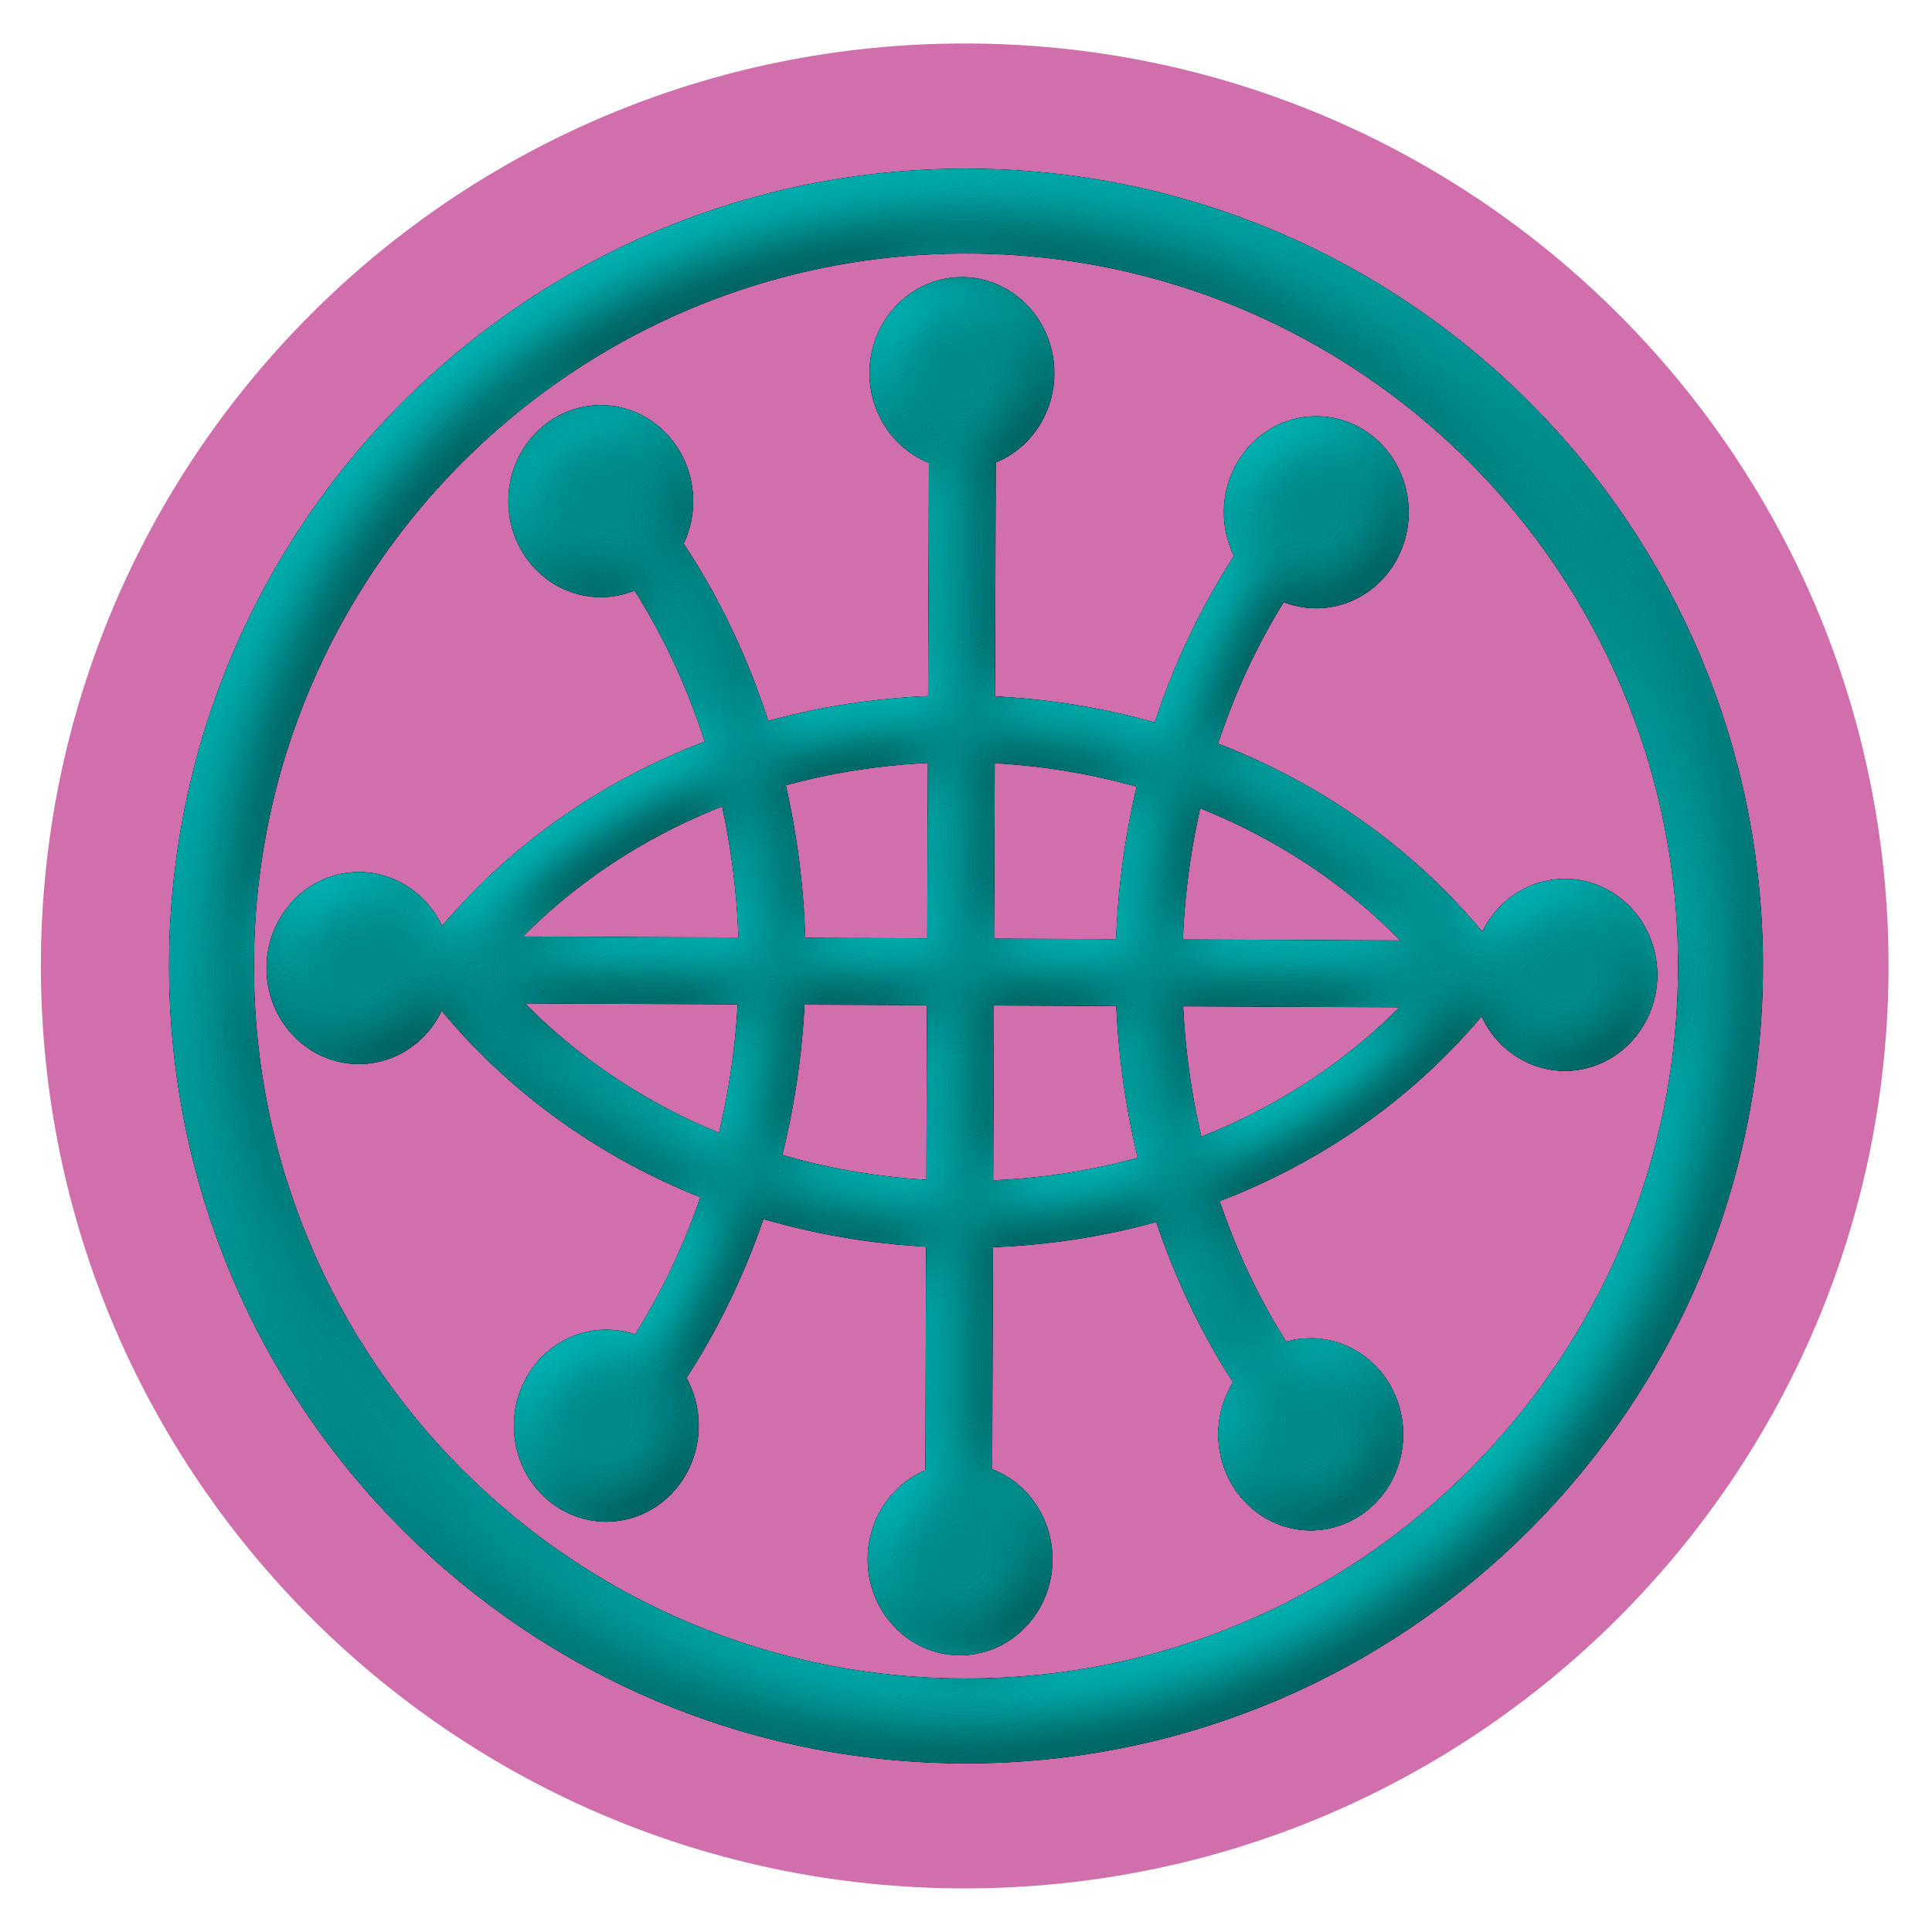
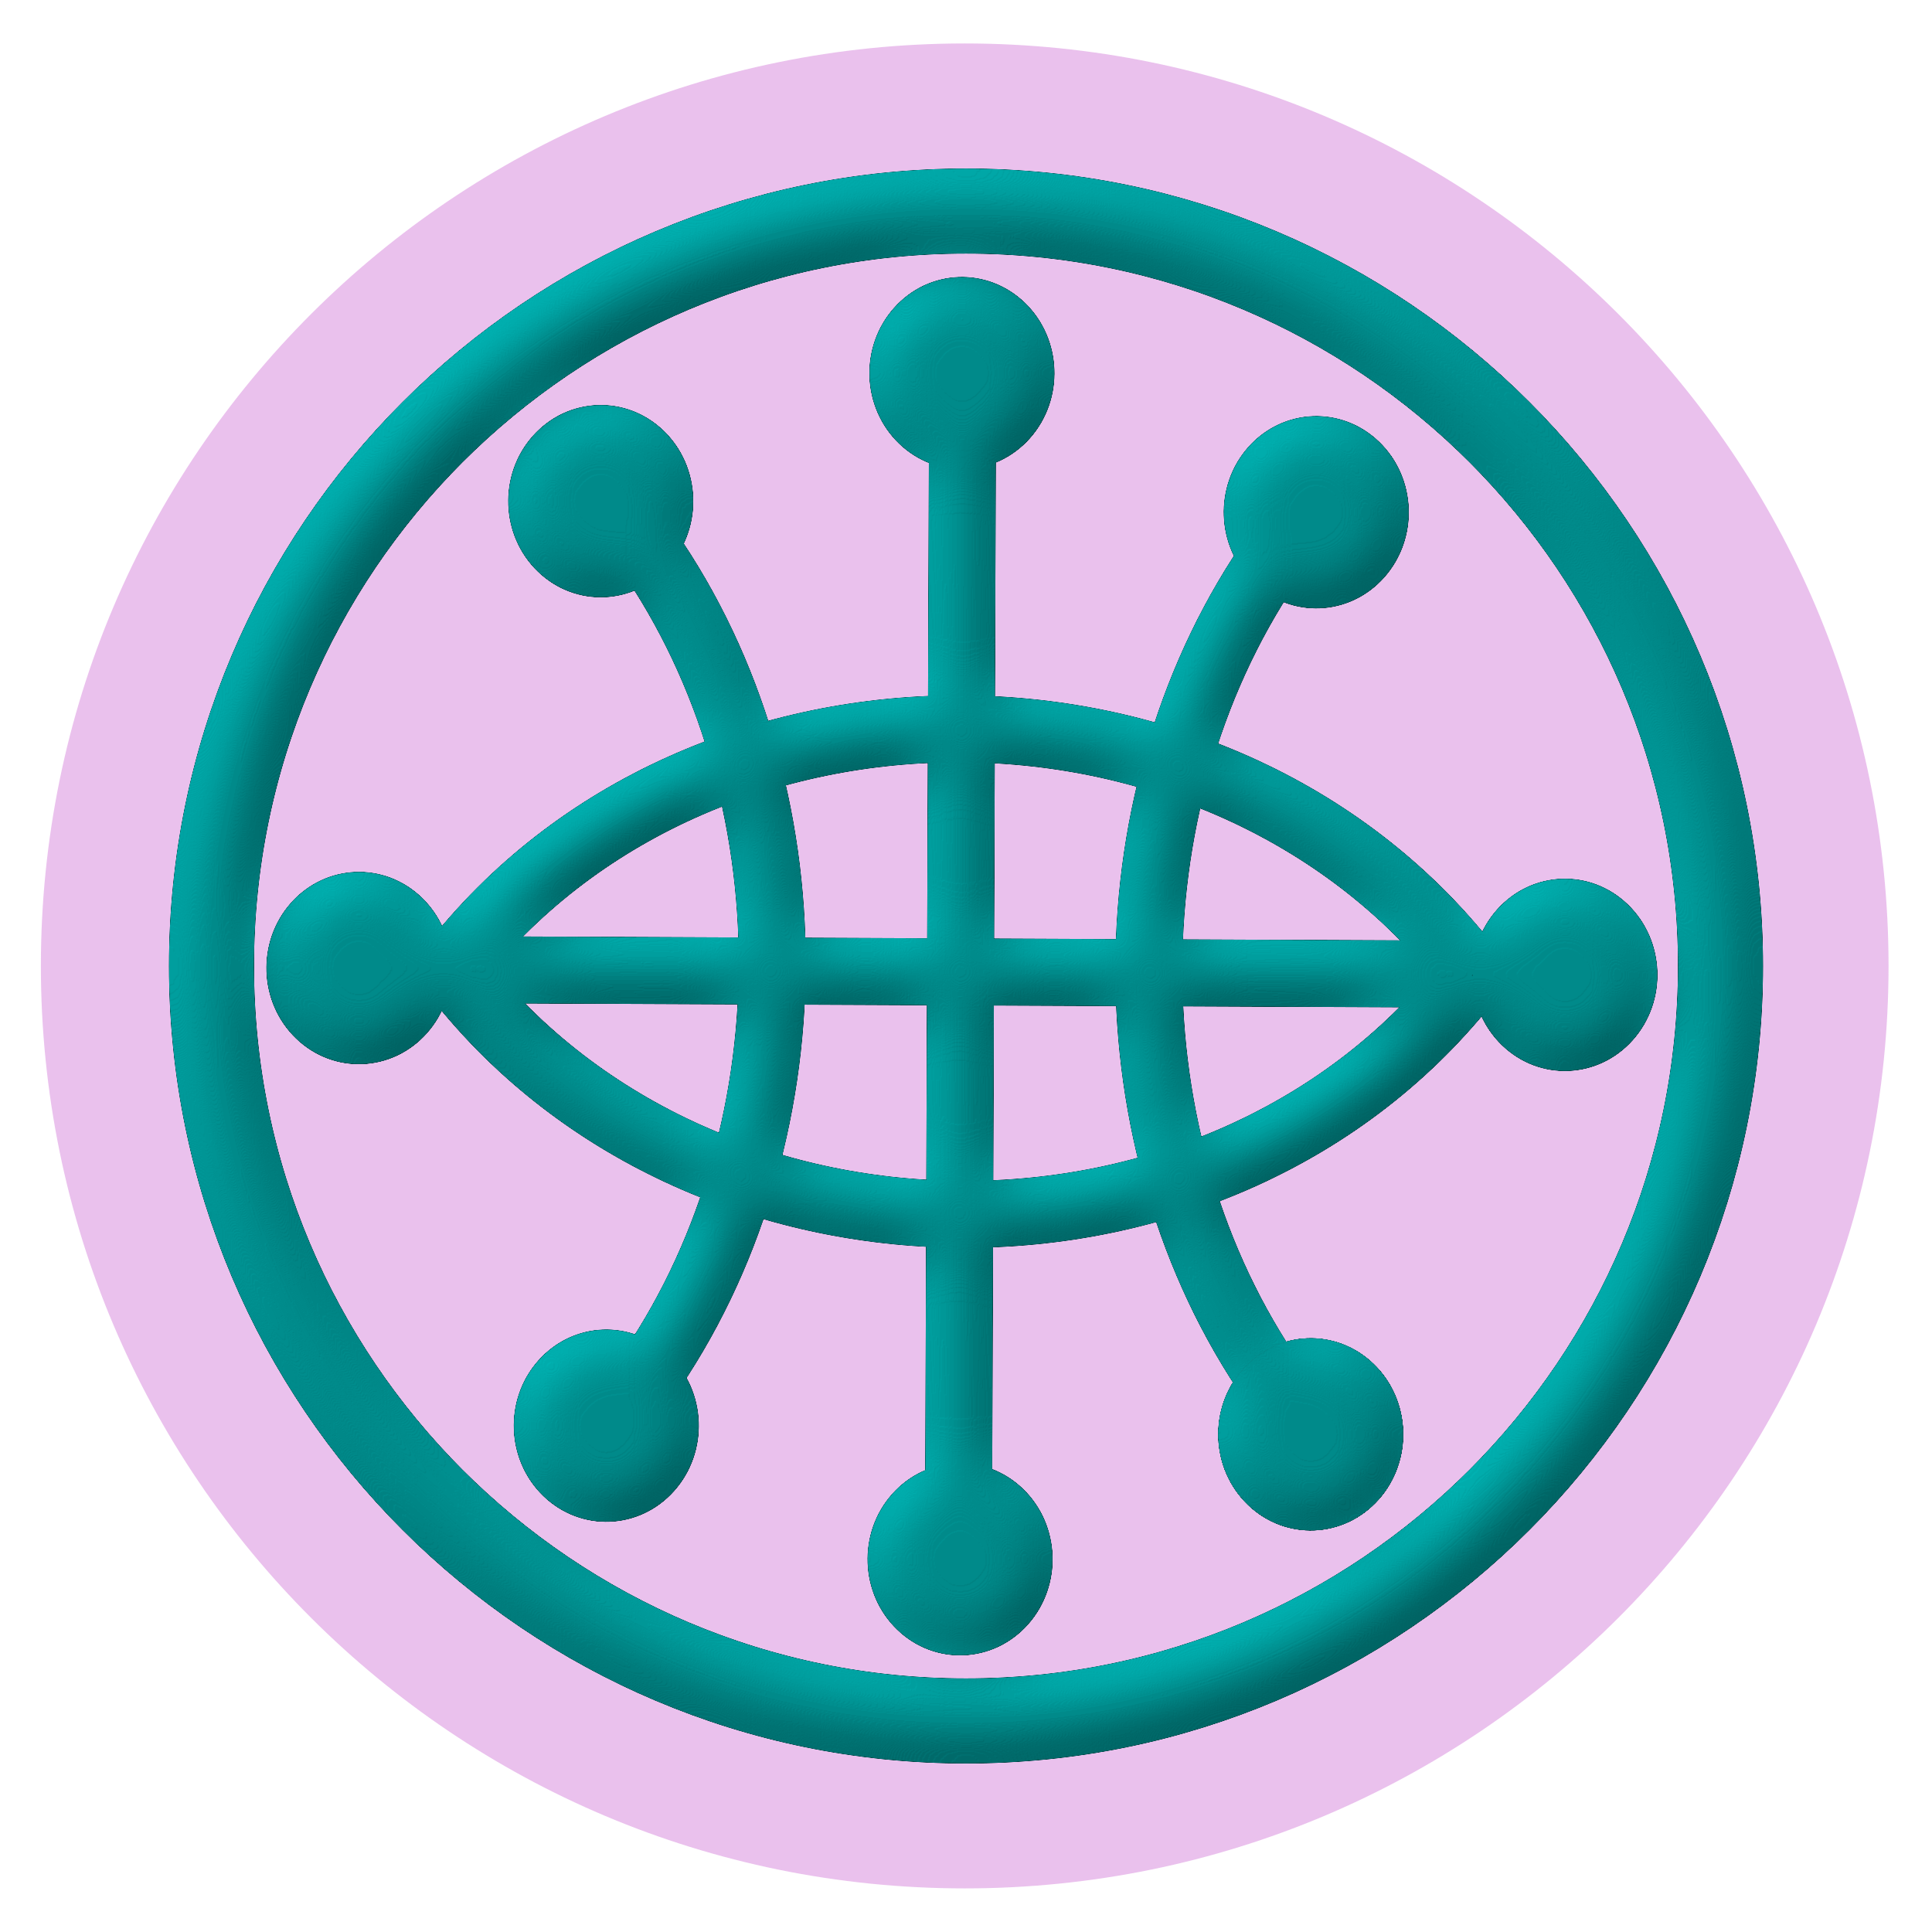
<svg xmlns="http://www.w3.org/2000/svg" width="341.333" height="341.333" id="svg2" version="1.1">
  <defs id="defs">
    <filter id="filter9571" style="color-interpolation-filters:sRGB;">
      <feComponentTransfer id="feComponentTransfer9569" result="fbSourceGraphic" in="blur">
        <feFuncR id="feFuncR9563" offset="0" exponent="1" amplitude="1" type="gamma" />
        <feFuncG id="feFuncG9565" offset="0" exponent="1" amplitude="1" type="gamma" />
        <feFuncB id="feFuncB9567" offset="0" exponent="1" amplitude="1" type="gamma" />
        <feFuncA type="identity" id="feFuncA9993" />
      </feComponentTransfer>
      <feColorMatrix id="feColorMatrix9995" values="0 0 0 -1 0 0 0 0 -1 0 0 0 0 -1 0 0 0 0 1 0" in="fbSourceGraphic" result="fbSourceGraphicAlpha" />
      <feGaussianBlur result="blur" stdDeviation="6" in="fbSourceGraphic" id="feGaussianBlur9997" />
      <feDiffuseLighting result="diffuse" lighting-color="rgb(255,255,255)" surfaceScale="10" diffuseConstant="1" id="feDiffuseLighting9999">
        <feDistantLight azimuth="235" elevation="25" id="feDistantLight10001" />
      </feDiffuseLighting>
      <feComposite result="composite1" k1="1" operator="arithmetic" in="diffuse" id="feComposite10003" in2="diffuse" />
      <feComposite result="composite2" k3="1" operator="arithmetic" k1="1" in="composite1" id="feComposite10005" in2="fbSourceGraphic" />
    </filter>
    <filter id="filter4019" style="color-interpolation-filters:sRGB">
      <feGaussianBlur stdDeviation="2.42" in="SourceGraphic" result="result0" id="feGaussianBlur4021" />
      <feDiffuseLighting diffuseConstant="2.62" surfaceScale="10" result="result5" id="feDiffuseLighting4023">
        <feDistantLight elevation="25" azimuth="235" id="feDistantLight4025" />
      </feDiffuseLighting>
      <feComposite in2="SourceGraphic" in="result5" k4="0" k1="1" result="result4" operator="arithmetic" k2="0" k3="0.6" id="feComposite4027" />
    </filter>
    <filter width="1" height="1" x="0" y="0" id="filter3026-0" style="color-interpolation-filters:sRGB">
      <feColorMatrix result="result1" values="180" type="hueRotate" id="feColorMatrix3028-0" />
    </filter>
    <filter id="filter11703" x="0" y="0" width="1" height="1" style="color-interpolation-filters:sRGB">
      <feColorMatrix id="feColorMatrix11705" result="result2" values="1" type="saturate" />
      <feColorMatrix id="feColorMatrix11707" in="result2" type="hueRotate" values="50" result="result1" />
      <feColorMatrix id="feColorMatrix11709" type="matrix" values="1 -1 1 0 0 0 1 0 0 0 1 -1 1 0 0 0 0 0 1 0 " />
      <feColorMatrix result="fbSourceGraphic" id="feColorMatrix11711" type="hueRotate" values="300" />
      <feColorMatrix id="feColorMatrix13969" values="0 0 0 -1 0 0 0 0 -1 0 0 0 0 -1 0 0 0 0 1 0" in="fbSourceGraphic" result="fbSourceGraphicAlpha" />
      <feColorMatrix in="fbSourceGraphic" result="result1" values="0" type="saturate" id="feColorMatrix13971" />
      <feFlood result="result3" flood-color="rgb(9,111,152)" id="feFlood13973" />
      <feBlend result="result2" mode="screen" in2="result1" id="feBlend13975" />
      <feComposite in="result2" operator="in" in2="fbSourceGraphic" id="feComposite13977" />
    </filter>
    <filter id="filter4016" style="color-interpolation-filters:sRGB">
      <feGaussianBlur id="feGaussianBlur4018" result="result0" in="SourceGraphic" stdDeviation="5" />
      <feDiffuseLighting lighting-color="rgb(254,254,254)" id="feDiffuseLighting4020" result="result5" surfaceScale="10" diffuseConstant="1">
        <feDistantLight id="feDistantLight4022" azimuth="235" elevation="13" />
      </feDiffuseLighting>
      <feComposite in2="SourceGraphic" k4="0" id="feComposite4024" k3="0.6" k2="0" operator="arithmetic" result="result4" in="result5" k1="1" />
    </filter>
    <linearGradient id="linearGradient15834-3-2-254">
      <stop style="stop-color:#77001c;stop-opacity:1;" offset="0" id="stop6827" />
      <stop id="stop6829" offset="0.5" style="stop-color:#da1964;stop-opacity:1;" />
      <stop style="stop-color: rgb(210, 64, 15); stop-opacity: 1;" offset="0.75" id="stop6831" />
      <stop id="stop6833" offset="0.938" style="stop-color: rgb(212, 67, 22); stop-opacity: 0.615;" />
      <stop id="stop6835" offset="1" style="stop-color:#c3003b;stop-opacity:0.219;" />
    </linearGradient>
    <filter id="filter9065" style="color-interpolation-filters:sRGB;" y="-0.25" height="1.5" x="-0.25" width="1.5">
      <feGaussianBlur id="feGaussianBlur9039" stdDeviation="3" result="result8" />
      <feTurbulence id="feTurbulence9041" seed="77" result="result7" type="fractalNoise" numOctaves="8" baseFrequency="0.03 0.03" />
      <feColorMatrix id="feColorMatrix9043" result="result5" values="1 0 0 0 0 0 1 0 0 0 0 0 1 0 0 0 0 0 1.6 -0.6 " />
      <feComposite id="feComposite9045" result="result6" in="result7" operator="in" in2="result8" />
      <feDisplacementMap id="feDisplacementMap9047" in="result5" xChannelSelector="A" yChannelSelector="A" scale="60" result="result4" in2="result6" />
      <feConvolveMatrix id="feConvolveMatrix9049" result="result9" divisor="2" targetY="2" targetX="2" kernelMatrix="2 0 0 0 4 0 0 0 -2 " order="3 3" />
      <feComposite id="feComposite9051" result="result10" in="result9" operator="atop" in2="SourceGraphic" />
      <feBlend id="feBlend9053" result="fbSourceGraphic" mode="darken" in2="result10" />
      <feGaussianBlur id="feGaussianBlur9055" stdDeviation="5" in="fbSourceGraphic" result="result0" />
      <feSpecularLighting id="feSpecularLighting9059" in="result0" result="result1" lighting-color="rgb(242,215,108)" surfaceScale="5" specularConstant="1" specularExponent="25">
        <feDistantLight id="feDistantLight9057" elevation="60" azimuth="235" />
      </feSpecularLighting>
      <feComposite id="feComposite9061" in2="fbSourceGraphic" in="result1" result="result2" operator="in" />
      <feComposite id="feComposite9063" in2="result2" in="fbSourceGraphic" result="result4" operator="arithmetic" k2="1" k3="1" />
    </filter>
    <filter id="filter9115" style="color-interpolation-filters:sRGB;" y="-0.25" height="1.5" x="-0.25" width="1.5">
      <feGaussianBlur id="feGaussianBlur9089" stdDeviation="3" result="result8" />
      <feTurbulence id="feTurbulence9091" seed="77" result="result7" type="fractalNoise" numOctaves="8" baseFrequency="0.03 0.03" />
      <feColorMatrix id="feColorMatrix9093" result="result5" values="1 0 0 0 0 0 1 0 0 0 0 0 1 0 0 0 0 0 1.6 -0.6 " />
      <feComposite id="feComposite9095" result="result6" in="result7" operator="in" in2="result8" />
      <feDisplacementMap id="feDisplacementMap9097" in="result5" xChannelSelector="A" yChannelSelector="A" scale="60" result="result4" in2="result6" />
      <feConvolveMatrix id="feConvolveMatrix9099" result="result9" divisor="2" targetY="2" targetX="2" kernelMatrix="2 0 0 0 4 0 0 0 -2 " order="3 3" />
      <feComposite id="feComposite9101" result="result10" in="result9" operator="atop" in2="SourceGraphic" />
      <feBlend id="feBlend9103" result="fbSourceGraphic" mode="darken" in2="result10" />
      <feGaussianBlur id="feGaussianBlur9105" stdDeviation="5" in="fbSourceGraphic" result="result0" />
      <feSpecularLighting id="feSpecularLighting9109" in="result0" result="result1" lighting-color="rgb(242,215,108)" surfaceScale="5" specularConstant="1" specularExponent="25">
        <feDistantLight id="feDistantLight9107" elevation="60" azimuth="235" />
      </feSpecularLighting>
      <feComposite id="feComposite9111" in2="fbSourceGraphic" in="result1" result="result2" operator="in" />
      <feComposite id="feComposite9113" in2="result2" in="fbSourceGraphic" result="result4" operator="arithmetic" k2="1" k3="1" />
    </filter>
    <filter id="filter9143" style="color-interpolation-filters:sRGB;" y="-0.25" height="1.5" x="-0.25" width="1.5">
      <feGaussianBlur id="feGaussianBlur9117" stdDeviation="3" result="result8" />
      <feTurbulence id="feTurbulence9119" seed="77" result="result7" type="fractalNoise" numOctaves="8" baseFrequency="0.03 0.03" />
      <feColorMatrix id="feColorMatrix9121" result="result5" values="1 0 0 0 0 0 1 0 0 0 0 0 1 0 0 0 0 0 1.6 -0.6 " />
      <feComposite id="feComposite9123" result="result6" in="result7" operator="in" in2="result8" />
      <feDisplacementMap id="feDisplacementMap9125" in="result5" xChannelSelector="A" yChannelSelector="A" scale="60" result="result4" in2="result6" />
      <feConvolveMatrix id="feConvolveMatrix9127" result="result9" divisor="2" targetY="2" targetX="2" kernelMatrix="2 0 0 0 4 0 0 0 -2 " order="3 3" />
      <feComposite id="feComposite9129" result="result10" in="result9" operator="atop" in2="SourceGraphic" />
      <feBlend id="feBlend9131" result="fbSourceGraphic" mode="darken" in2="result10" />
      <feGaussianBlur id="feGaussianBlur9133" stdDeviation="5" in="fbSourceGraphic" result="result0" />
      <feSpecularLighting id="feSpecularLighting9137" in="result0" result="result1" lighting-color="rgb(242,215,108)" surfaceScale="5" specularConstant="1" specularExponent="25">
        <feDistantLight id="feDistantLight9135" elevation="60" azimuth="235" />
      </feSpecularLighting>
      <feComposite id="feComposite9139" in2="fbSourceGraphic" in="result1" result="result2" operator="in" />
      <feComposite id="feComposite9141" in2="result2" in="fbSourceGraphic" result="result4" operator="arithmetic" k2="1" k3="1" />
    </filter>
    <filter id="filter9561" style="color-interpolation-filters:sRGB;" y="-0.25" height="1.5" x="-0.25" width="1.5">
      <feGaussianBlur id="feGaussianBlur9535" stdDeviation="3" result="result8" />
      <feTurbulence id="feTurbulence9537" seed="77" result="result7" type="fractalNoise" numOctaves="8" baseFrequency="0.03 0.03" />
      <feColorMatrix id="feColorMatrix9539" result="result5" values="1 0 0 0 0 0 1 0 0 0 0 0 1 0 0 0 0 0 1.6 -0.6 " />
      <feComposite id="feComposite9541" result="result6" in="result7" operator="in" in2="result8" />
      <feDisplacementMap id="feDisplacementMap9543" in="result5" xChannelSelector="A" yChannelSelector="A" scale="60" result="result4" in2="result6" />
      <feConvolveMatrix id="feConvolveMatrix9545" result="result9" divisor="2" targetY="2" targetX="2" kernelMatrix="2 0 0 0 4 0 0 0 -2 " order="3 3" />
      <feComposite id="feComposite9547" result="result10" in="result9" operator="atop" in2="SourceGraphic" />
      <feBlend id="feBlend9549" result="fbSourceGraphic" mode="darken" in2="result10" />
      <feGaussianBlur id="feGaussianBlur9551" stdDeviation="5" in="fbSourceGraphic" result="result0" />
      <feSpecularLighting id="feSpecularLighting9555" in="result0" result="result1" lighting-color="rgb(242,215,108)" surfaceScale="5" specularConstant="1" specularExponent="25">
        <feDistantLight id="feDistantLight9553" elevation="60" azimuth="235" />
      </feSpecularLighting>
      <feComposite id="feComposite9557" in2="fbSourceGraphic" in="result1" result="result2" operator="in" />
      <feComposite id="feComposite9559" in2="result2" in="fbSourceGraphic" result="result4" operator="arithmetic" k2="1" k3="1" />
    </filter>
    <filter id="filter9571-5" style="color-interpolation-filters:sRGB;">
      <feComponentTransfer id="feComponentTransfer9569-3" result="fbSourceGraphic" in="blur">
        <feFuncR id="feFuncR9563-5" offset="0" exponent="1" amplitude="1" type="gamma" />
        <feFuncG id="feFuncG9565-6" offset="0" exponent="1" amplitude="1" type="gamma" />
        <feFuncB id="feFuncB9567-2" offset="0" exponent="1" amplitude="1" type="gamma" />
        <feFuncA type="identity" id="feFuncA9993-9" />
      </feComponentTransfer>
      <feColorMatrix id="feColorMatrix9995-1" values="0 0 0 -1 0 0 0 0 -1 0 0 0 0 -1 0 0 0 0 1 0" in="fbSourceGraphic" result="fbSourceGraphicAlpha" />
      <feGaussianBlur result="blur" stdDeviation="6" in="fbSourceGraphic" id="feGaussianBlur9997-2" />
      <feDiffuseLighting result="diffuse" lighting-color="rgb(255,255,255)" surfaceScale="10" diffuseConstant="1" id="feDiffuseLighting9999-7">
        <feDistantLight azimuth="235" elevation="25" id="feDistantLight10001-0" />
      </feDiffuseLighting>
      <feComposite result="composite1" k1="1" operator="arithmetic" in="diffuse" id="feComposite10003-9" in2="diffuse" />
      <feComposite result="composite2" k3="1" operator="arithmetic" k1="1" in="composite1" id="feComposite10005-3" in2="fbSourceGraphic" />
    </filter>
    <filter id="filter9581" style="color-interpolation-filters:sRGB;">
      <feComponentTransfer id="feComponentTransfer9579" result="component" in="blur">
        <feFuncR id="feFuncR9573" offset="0" exponent="1" amplitude="1" type="gamma" />
        <feFuncG id="feFuncG9575" offset="0" exponent="1" amplitude="1" type="gamma" />
        <feFuncB id="feFuncB9577" offset="0" exponent="1" amplitude="1" type="gamma" />
        <feFuncA type="identity" id="feFuncA9991" />
      </feComponentTransfer>
    </filter>
    <filter id="filter9591" style="color-interpolation-filters:sRGB;">
      <feComponentTransfer id="feComponentTransfer9589" result="component" in="blur">
        <feFuncR id="feFuncR9583" offset="0" exponent="1" amplitude="1" type="gamma" />
        <feFuncG id="feFuncG9585" offset="0" exponent="1" amplitude="1" type="gamma" />
        <feFuncB id="feFuncB9587" offset="0" exponent="1" amplitude="1" type="gamma" />
        <feFuncA type="identity" id="feFuncA9989" />
      </feComponentTransfer>
    </filter>
    <filter id="filter10043" style="color-interpolation-filters:sRGB;">
      <feComponentTransfer id="feComponentTransfer10041" result="fbSourceGraphic" in="blur">
        <feFuncR id="feFuncR10035" offset="0" exponent="1" amplitude="1" type="gamma" />
        <feFuncG id="feFuncG10037" offset="0" exponent="1" amplitude="1" type="gamma" />
        <feFuncB id="feFuncB10039" offset="0" exponent="1" amplitude="1" type="gamma" />
        <feFuncA type="identity" id="feFuncA10045" />
      </feComponentTransfer>
      <feColorMatrix id="feColorMatrix10047" values="0 0 0 -1 0 0 0 0 -1 0 0 0 0 -1 0 0 0 0 1 0" in="fbSourceGraphic" result="fbSourceGraphicAlpha" />
      <feComponentTransfer result="fbSourceGraphic" in="blur" id="feComponentTransfer10049">
        <feFuncR offset="0" exponent="1" amplitude="1" type="gamma" id="feFuncR10051" />
        <feFuncG offset="0" exponent="1" amplitude="1" type="gamma" id="feFuncG10053" />
        <feFuncB offset="0" exponent="1" amplitude="1" type="gamma" id="feFuncB10055" />
      </feComponentTransfer>
      <feColorMatrix id="feColorMatrix10057" values="0 0 0 -1 0 0 0 0 -1 0 0 0 0 -1 0 0 0 0 1 0" in="fbSourceGraphic" result="fbSourceGraphicAlpha" />
      <feComponentTransfer result="fbSourceGraphic" in="blur" id="feComponentTransfer10059">
        <feFuncR offset="0" exponent="1" amplitude="1" type="gamma" id="feFuncR10061" />
        <feFuncG offset="0" exponent="1" amplitude="1" type="gamma" id="feFuncG10063" />
        <feFuncB offset="0" exponent="1" amplitude="1" type="gamma" id="feFuncB10065" />
      </feComponentTransfer>
      <feColorMatrix id="feColorMatrix10067" values="0 0 0 -1 0 0 0 0 -1 0 0 0 0 -1 0 0 0 0 1 0" in="fbSourceGraphic" result="fbSourceGraphicAlpha" />
      <feComponentTransfer result="fbSourceGraphic" in="blur" id="feComponentTransfer10069">
        <feFuncR offset="0" exponent="1" amplitude="1" type="gamma" id="feFuncR10071" />
        <feFuncG offset="0" exponent="1" amplitude="1" type="gamma" id="feFuncG10073" />
        <feFuncB offset="0" exponent="1" amplitude="1" type="gamma" id="feFuncB10075" />
      </feComponentTransfer>
      <feColorMatrix id="feColorMatrix10077" values="0 0 0 -1 0 0 0 0 -1 0 0 0 0 -1 0 0 0 0 1 0" in="fbSourceGraphic" result="fbSourceGraphicAlpha" />
      <feComponentTransfer result="component" in="blur" id="feComponentTransfer10079">
        <feFuncR offset="0" exponent="1" amplitude="1" type="gamma" id="feFuncR10081" />
        <feFuncG offset="0" exponent="1" amplitude="1" type="gamma" id="feFuncG10083" />
        <feFuncB offset="0" exponent="1" amplitude="1" type="gamma" id="feFuncB10085" />
      </feComponentTransfer>
    </filter>
  </defs>
  <g transform="translate(-197.7021,76.74546)" id="layer1">
-     <ellipse style="opacity:0.99;fill:#c0398e;fill-opacity:0.732;fill-rule:evenodd;stroke:none;stroke-width:4.985;stroke-linecap:round;stroke-linejoin:round;stroke-miterlimit:4;stroke-dasharray:none;stroke-dashoffset:0;stroke-opacity:1" id="path8566" cx="368.141" cy="93.908" rx="163.217" ry="162.976" />
+     <ellipse style="opacity:0.99;fill:#e3abe6;fill-opacity:0.732;fill-rule:evenodd;stroke:none;stroke-width:4.985;stroke-linecap:round;stroke-linejoin:round;stroke-miterlimit:4;stroke-dasharray:none;stroke-dashoffset:0;stroke-opacity:1" id="path8566" cx="368.141" cy="93.908" rx="163.217" ry="162.976" />
    <ellipse style="opacity:0.99;fill:#ceffff;fill-opacity:0;fill-rule:evenodd;stroke:none;stroke-width:5;stroke-linecap:round;stroke-linejoin:round;stroke-miterlimit:4;stroke-dasharray:none;stroke-dashoffset:0;stroke-opacity:1" id="path8563" cx="-69.89" cy="65.085" rx="78.303" ry="101.454" />
    <ellipse style="opacity:0.99;fill:#ceffff;fill-opacity:0;fill-rule:evenodd;stroke:none;stroke-width:5;stroke-linecap:round;stroke-linejoin:round;stroke-miterlimit:4;stroke-dasharray:none;stroke-dashoffset:0;stroke-opacity:1" id="path8565" cx="-17.461" cy="-77.222" rx="47.663" ry="50.386" />
    <g id="layer1-0" transform="matrix(0.9287564,0,0,0.9287564,22.54331,6.365933)">
      <g id="g10537" transform="translate(326.2655,-443.9121)" style="stroke:#00a7a7;filter:url(#filter4016)">
        <ellipse ry="143.608" rx="143.525" cy="538.184" cx="46.088" style="fill:none;stroke:#00a7a7;stroke-width:16.161;stroke-miterlimit:4;stroke-dasharray:none;stroke-opacity:1" id="ellipse10515" />
        <path id="path10517" d="m -52.15,538.877 c 64.798,0.285 129.595,0.57 194.393,0.855 M 44.682,641.303 c 0.244,-68.348 0.488,-136.695 0.732,-205.043 m -59.895,22.752 c 31.827,45.91 31.59,112.337 -0.564,157.967 m 119.626,0.526 C 72.755,571.595 72.992,505.168 105.145,459.538 M -51.852,538.544 C -4.596,477.343 95.801,478.103 142.629,539.728 m -0.314,0.222 C 95.059,601.151 -5.024,600.393 -51.853,538.767" style="fill:none;stroke:#00a7a7;stroke-width:12.725;stroke-opacity:1" />
        <ellipse ry="17.92" rx="17.87" cy="438.428" cx="-466.943" style="fill:#00a7a7;fill-opacity:1;stroke:#00a7a7;stroke-width:0.079" id="ellipse10519" transform="matrix(-0.7208124,-0.6931302,-0.6651461,0.7467132,0,0)" />
        <ellipse transform="matrix(-0.7208124,-0.6931302,-0.6651461,0.7467132,0,0)" id="ellipse10521" style="fill:#00a7a7;fill-opacity:1;stroke:#00a7a7;stroke-width:0.079" cx="-478.924" cy="278.434" rx="17.87" ry="17.92" />
        <ellipse transform="matrix(-0.7208124,-0.6931302,-0.6651461,0.7467132,0,0)" id="ellipse10523" style="fill:#00a7a7;fill-opacity:1;stroke:#00a7a7;stroke-width:0.079" cx="-306.635" cy="436.624" rx="17.87" ry="17.92" />
        <ellipse transform="matrix(-0.7208124,-0.6931302,-0.6651461,0.7467132,0,0)" id="ellipse10525" style="fill:#00a7a7;fill-opacity:1;stroke:#00a7a7;stroke-width:0.079" cx="-399.743" cy="466.781" rx="17.87" ry="17.92" />
        <ellipse ry="17.92" rx="17.87" cy="340.652" cx="-281.893" style="fill:#00a7a7;fill-opacity:1;stroke:#00a7a7;stroke-width:0.079" id="ellipse10527" transform="matrix(-0.7208124,-0.6931302,-0.6651461,0.7467132,0,0)" />
        <ellipse transform="matrix(-0.7208124,-0.6931302,-0.6651461,0.7467132,0,0)" id="ellipse10529" style="fill:#00a7a7;fill-opacity:1;stroke:#00a7a7;stroke-width:0.079" cx="-385.005" cy="247.763" rx="17.87" ry="17.92" />
        <ellipse ry="17.92" rx="17.87" cy="375.022" cx="-500.973" style="fill:#4c0000;fill-opacity:1;stroke:#00a7a7;stroke-width:0.079" id="ellipse10531" transform="matrix(-0.7208124,-0.6931302,-0.6651461,0.7467132,0,0)" />
        <ellipse transform="matrix(-0.7208124,-0.6931302,-0.6651461,0.7467132,0,0)" id="ellipse10533" style="fill:#00a7a7;fill-opacity:1;stroke:#00a7a7;stroke-width:0.079" cx="-500.973" cy="375.022" rx="17.87" ry="17.92" />
        <ellipse transform="matrix(-0.7208124,-0.6931302,-0.6651461,0.7467132,0,0)" id="ellipse10535" style="fill:#00a7a7;fill-opacity:1;stroke:#00a7a7;stroke-width:0.079" cx="-317.022" cy="275.431" rx="17.87" ry="17.92" />
      </g>
    </g>
  </g>
  <style type="text/css" id="style8">
      .Border { fill: lightGray; stroke: black; stroke-width: 4; }
      .Label { font-size:24; font-family:Arial; fill:black; }
   </style>
  <style type="text/css" id="style8-8">
      .Border { fill: lightGray; stroke: black; stroke-width: 4; }
      .Label { font-size:24; font-family:Arial; fill:black; }
   </style>
  <style type="text/css" id="style8-6">
      .Border { fill: lightGray; stroke: black; stroke-width: 4; }
      .Label { font-size:24; font-family:Arial; fill:black; }
   </style>
</svg>
